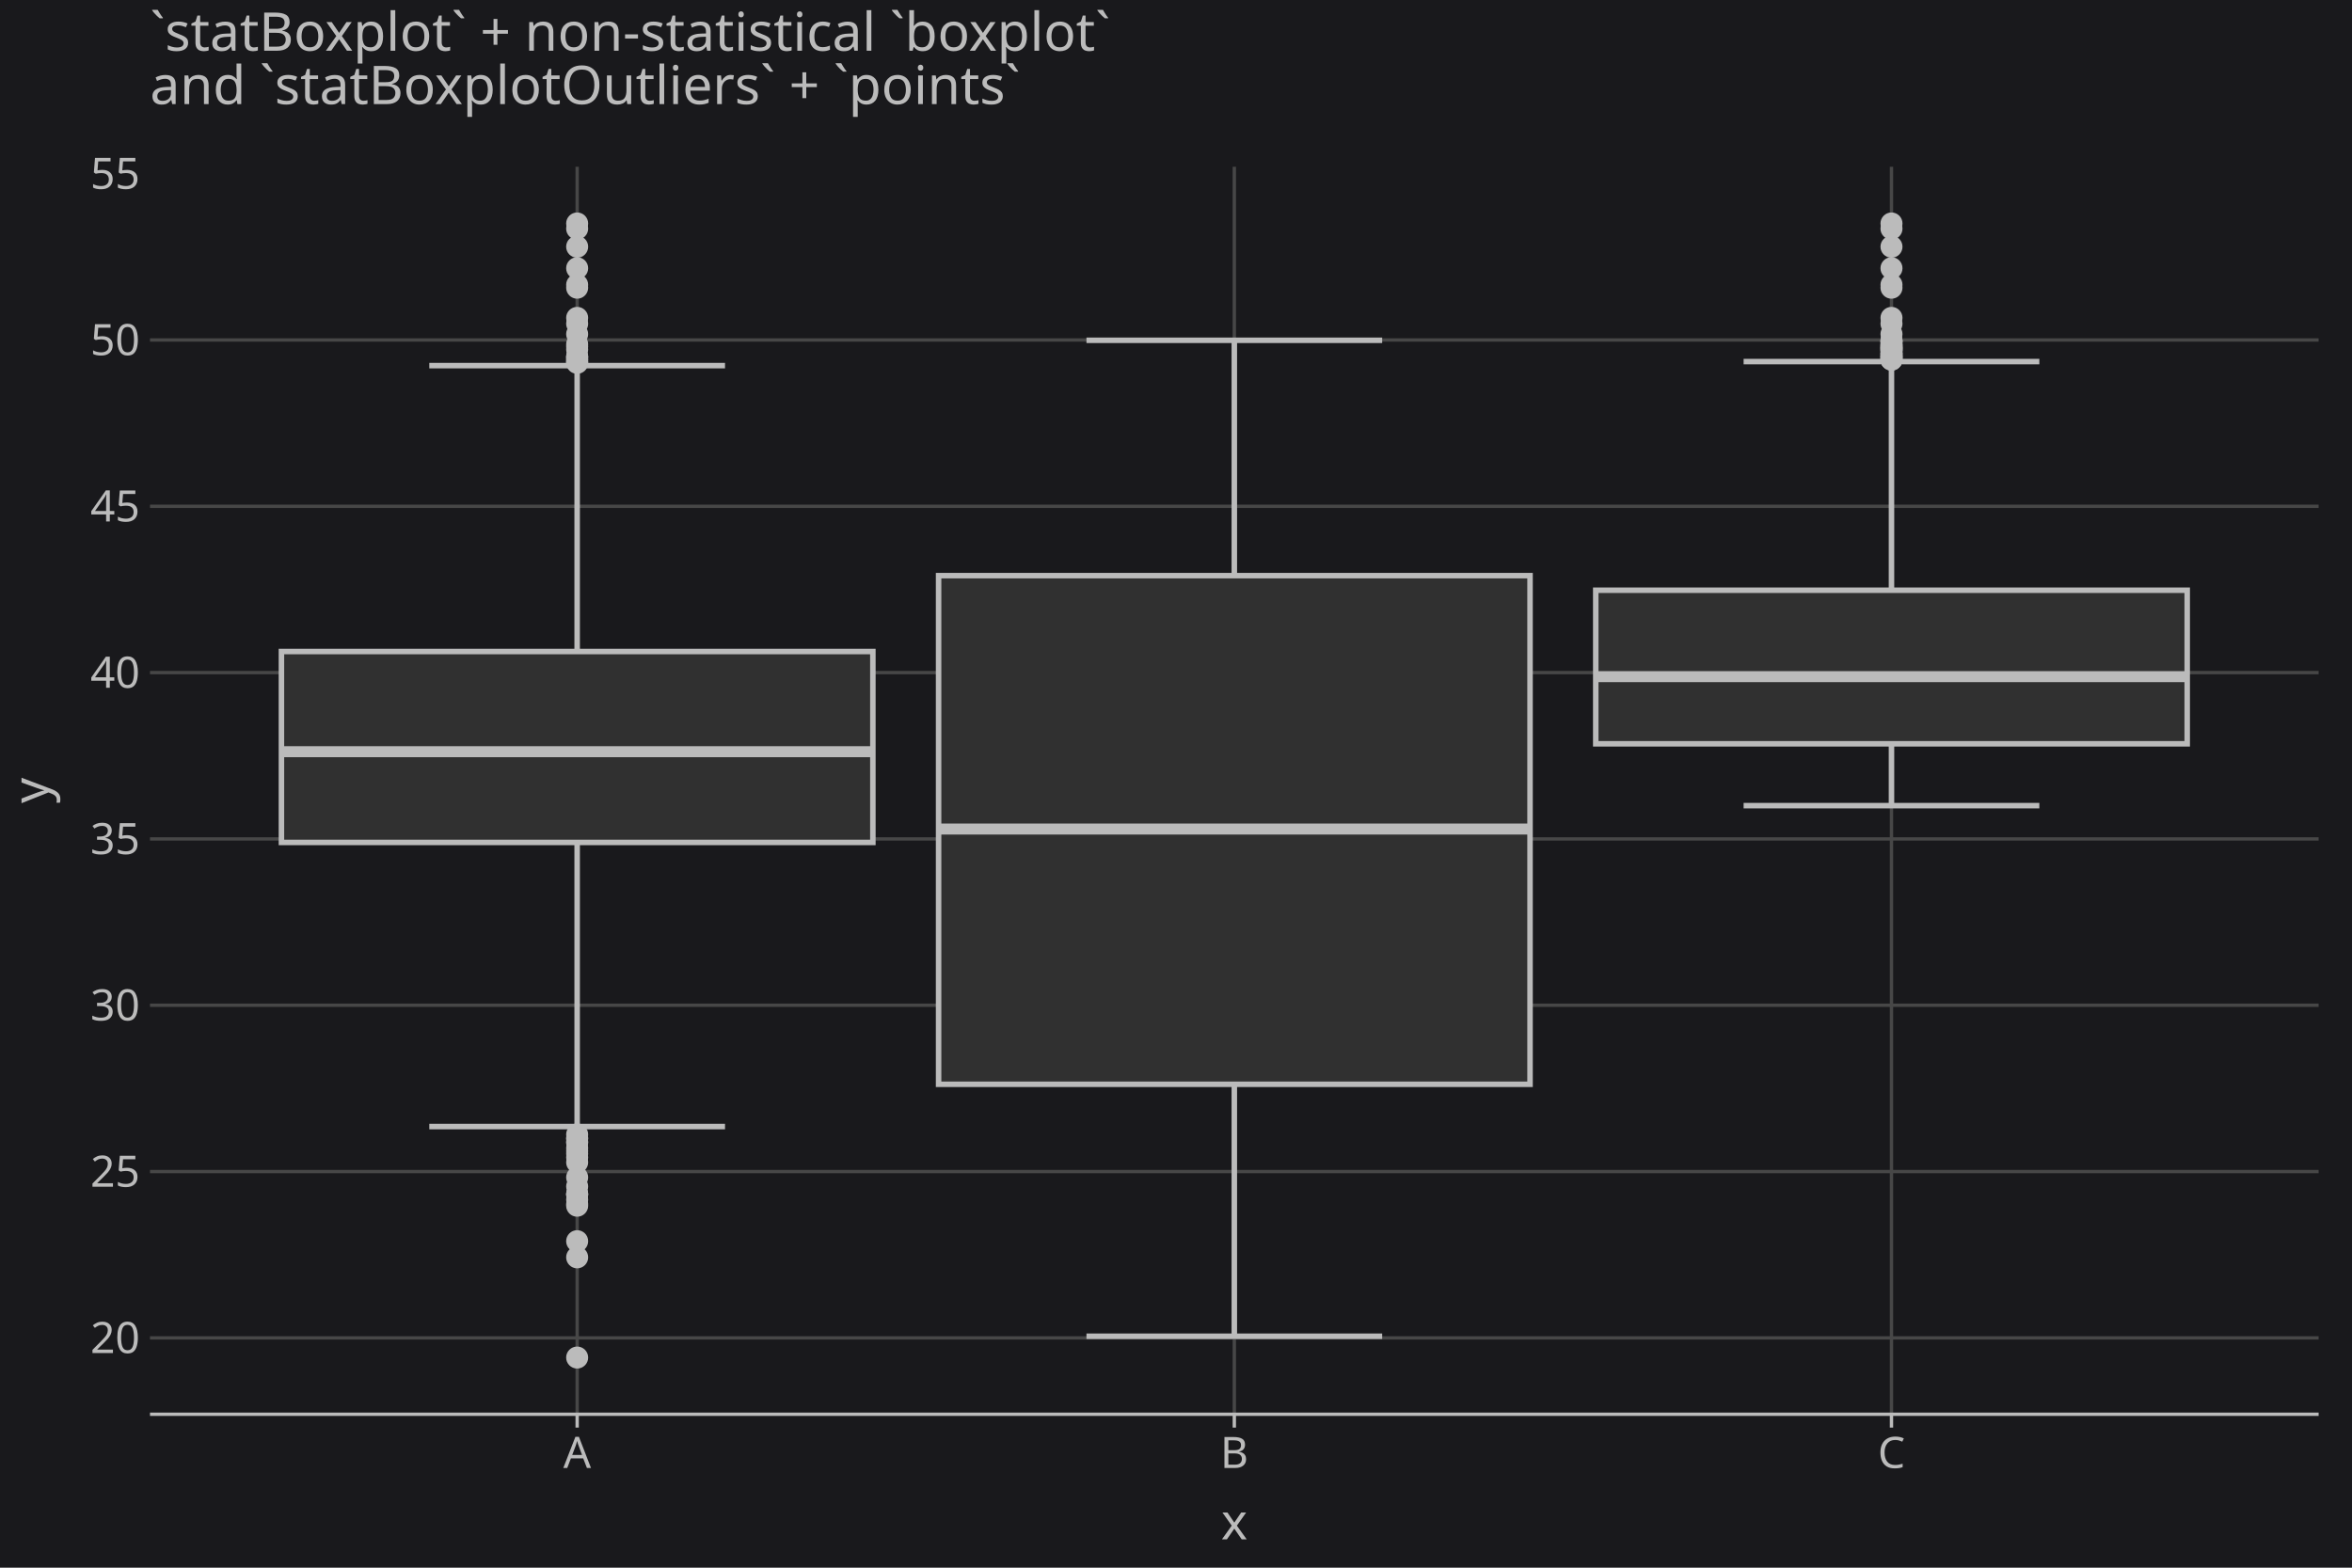
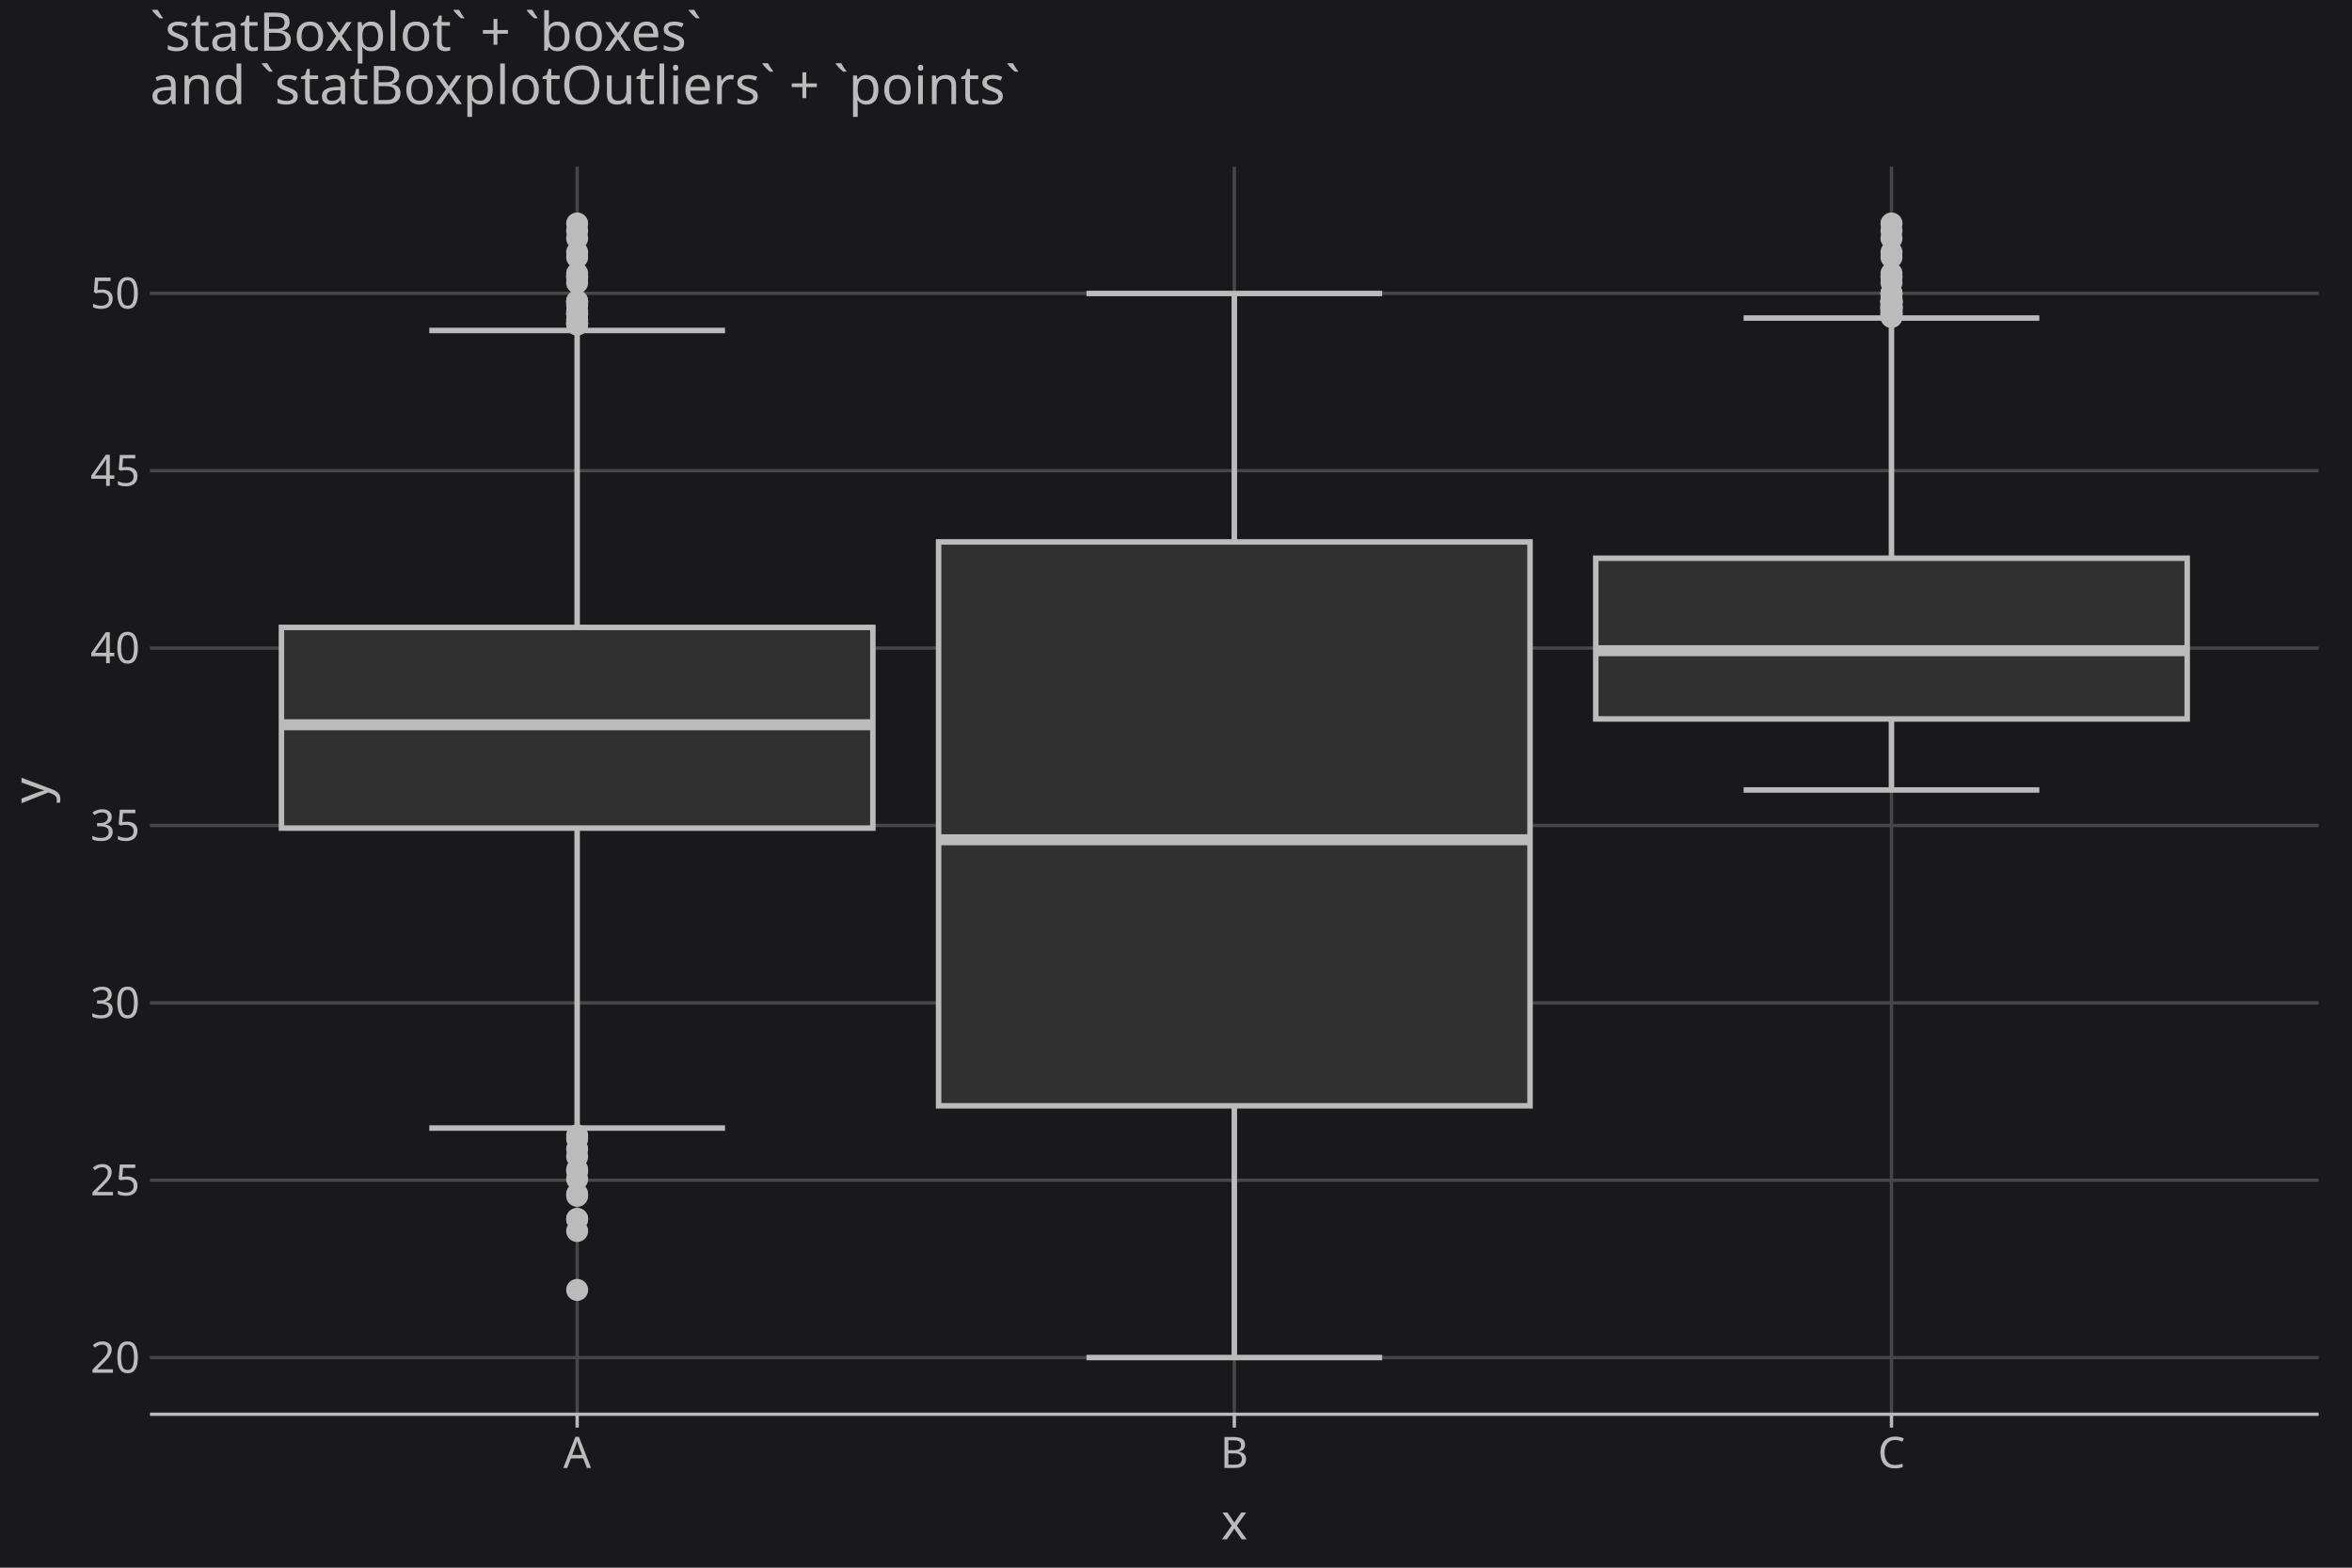
<svg xmlns="http://www.w3.org/2000/svg" class="plt-container" width="705.0" height="470.0">
  <style type="text/css">
  .plt-container {
   font-family: Lucida Grande, sans-serif;
   user-select: none;
   -webkit-user-select: none;
   -moz-user-select: none;
   -ms-user-select: none;
}
text {
   text-rendering: optimizeLegibility;
}
#xXxprefixXx0 .plot-title {
   fill: #bbbbbb;
   font-family: Lucida Grande, sans-serif;
   font-size: 16.0px;
   font-weight: normal;
   font-style: normal;   
}
#xXxprefixXx0 .plot-subtitle {
   fill: #bbbbbb;
   font-family: Lucida Grande, sans-serif;
   font-size: 15.0px;
   font-weight: normal;
   font-style: normal;   
}
#xXxprefixXx0 .plot-caption {
   fill: #bbbbbb;
   font-family: Lucida Grande, sans-serif;
   font-size: 13.0px;
   font-weight: normal;
   font-style: normal;   
}
#xXxprefixXx0 .legend-title {
   fill: #bbbbbb;
   font-family: Lucida Grande, sans-serif;
   font-size: 15.0px;
   font-weight: normal;
   font-style: normal;   
}
#xXxprefixXx0 .legend-item {
   fill: #bbbbbb;
   font-family: Lucida Grande, sans-serif;
   font-size: 13.0px;
   font-weight: normal;
   font-style: normal;   
}
#xXxprefixXx0 .axis-title-x {
   fill: #bbbbbb;
   font-family: Lucida Grande, sans-serif;
   font-size: 15.0px;
   font-weight: normal;
   font-style: normal;   
}
#xXxprefixXx0 .axis-text-x {
   fill: #bbbbbb;
   font-family: Lucida Grande, sans-serif;
   font-size: 13.0px;
   font-weight: normal;
   font-style: normal;   
}
#xXxprefixXx3 .axis-tooltip-text-x {
   fill: #303030;
   font-family: Lucida Grande, sans-serif;
   font-size: 13.0px;
   font-weight: normal;
   font-style: normal;   
}
#xXxprefixXx0 .axis-title-y {
   fill: #bbbbbb;
   font-family: Lucida Grande, sans-serif;
   font-size: 15.0px;
   font-weight: normal;
   font-style: normal;   
}
#xXxprefixXx0 .axis-text-y {
   fill: #bbbbbb;
   font-family: Lucida Grande, sans-serif;
   font-size: 13.0px;
   font-weight: normal;
   font-style: normal;   
}
#xXxprefixXx3 .axis-tooltip-text-y {
   fill: #303030;
   font-family: Lucida Grande, sans-serif;
   font-size: 13.0px;
   font-weight: normal;
   font-style: normal;   
}
#xXxprefixXx0 .facet-strip-text-x {
   fill: #bbbbbb;
   font-family: Lucida Grande, sans-serif;
   font-size: 13.0px;
   font-weight: normal;
   font-style: normal;   
}
#xXxprefixXx0 .facet-strip-text-y {
   fill: #bbbbbb;
   font-family: Lucida Grande, sans-serif;
   font-size: 13.0px;
   font-weight: normal;
   font-style: normal;   
}
#xXxprefixXx3 .tooltip-text {
   fill: #bbbbbb;
   font-family: Lucida Grande, sans-serif;
   font-size: 13.0px;
   font-weight: normal;
   font-style: normal;   
}
#xXxprefixXx3 .tooltip-title {
   fill: #bbbbbb;
   font-family: Lucida Grande, sans-serif;
   font-size: 13.0px;
   font-weight: bold;
   font-style: normal;   
}
#xXxprefixXx3 .tooltip-label {
   fill: #bbbbbb;
   font-family: Lucida Grande, sans-serif;
   font-size: 13.0px;
   font-weight: bold;
   font-style: normal;   
}

  </style>
  <g id="xXxprefixXx0">
    <path fill-rule="evenodd" fill="rgb(25,25,28)" fill-opacity="1.0" d="M0.0 0.0 L0.0 470.0 L705.0 470.0 L705.0 0.0 Z">
    </path>
    <g transform="translate(23.0 50.0 ) ">
      <g transform="translate(21.96121 374.0 ) ">
        <line x1="128.038" y1="-0.0" x2="128.038" y2="-374.0" stroke="rgb(71,71,71)" stroke-opacity="1.0" stroke-width="1.0">
        </line>
        <line x1="325.019" y1="-0.0" x2="325.019" y2="-374.0" stroke="rgb(71,71,71)" stroke-opacity="1.0" stroke-width="1.0">
        </line>
        <line x1="522.001" y1="-0.0" x2="522.001" y2="-374.0" stroke="rgb(71,71,71)" stroke-opacity="1.0" stroke-width="1.0">
        </line>
        <g transform="translate(128.0379 0.0 ) ">
          <line stroke-width="1.0" stroke="rgb(187,187,187)" stroke-opacity="1.0" x2="0.0" y2="4.0">
          </line>
          <g transform="translate(0.0 7.0 ) ">
            <text class="axis-text-x" text-anchor="middle" dy="0.7em">
            A
            </text>
          </g>
        </g>
        <g transform="translate(325.0194 0.0 ) ">
          <line stroke-width="1.0" stroke="rgb(187,187,187)" stroke-opacity="1.0" x2="0.0" y2="4.0">
          </line>
          <g transform="translate(0.0 7.0 ) ">
            <text class="axis-text-x" text-anchor="middle" dy="0.7em">
            B
            </text>
          </g>
        </g>
        <g transform="translate(522.0008 0.0 ) ">
          <line stroke-width="1.0" stroke="rgb(187,187,187)" stroke-opacity="1.0" x2="0.0" y2="4.0">
          </line>
          <g transform="translate(0.0 7.0 ) ">
            <text class="axis-text-x" text-anchor="middle" dy="0.7em">
            C
            </text>
          </g>
        </g>
        <line x1="0.0" y1="0.0" x2="650.039" y2="0.0" stroke-width="1.0" stroke="rgb(187,187,187)" stroke-opacity="1.0">
        </line>
      </g>
      <g transform="translate(21.96121 0.0 ) ">
-         <line x1="0.0" y1="351.103" x2="650.039" y2="351.103" stroke="rgb(71,71,71)" stroke-opacity="1.0" stroke-width="1.0">
-         </line>
-         <line x1="0.0" y1="301.241" x2="650.039" y2="301.241" stroke="rgb(71,71,71)" stroke-opacity="1.0" stroke-width="1.0">
-         </line>
-         <line x1="0.0" y1="251.378" x2="650.039" y2="251.378" stroke="rgb(71,71,71)" stroke-opacity="1.0" stroke-width="1.0">
-         </line>
-         <line x1="0.0" y1="201.516" x2="650.039" y2="201.516" stroke="rgb(71,71,71)" stroke-opacity="1.0" stroke-width="1.0">
-         </line>
-         <line x1="0.0" y1="151.654" x2="650.039" y2="151.654" stroke="rgb(71,71,71)" stroke-opacity="1.0" stroke-width="1.0">
-         </line>
-         <line x1="0.0" y1="101.791" x2="650.039" y2="101.791" stroke="rgb(71,71,71)" stroke-opacity="1.0" stroke-width="1.0">
-         </line>
-         <line x1="0.0" y1="51.929" x2="650.039" y2="51.929" stroke="rgb(71,71,71)" stroke-opacity="1.0" stroke-width="1.0">
-         </line>
-         <g transform="translate(0.0 351.1031 ) ">
+         <line x1="0.0" y1="357.019" x2="650.039" y2="357.019" stroke="rgb(71,71,71)" stroke-opacity="1.0" stroke-width="1.0">
+         </line>
+         <line x1="0.0" y1="303.838" x2="650.039" y2="303.838" stroke="rgb(71,71,71)" stroke-opacity="1.0" stroke-width="1.0">
+         </line>
+         <line x1="0.0" y1="250.658" x2="650.039" y2="250.658" stroke="rgb(71,71,71)" stroke-opacity="1.0" stroke-width="1.0">
+         </line>
+         <line x1="0.0" y1="197.478" x2="650.039" y2="197.478" stroke="rgb(71,71,71)" stroke-opacity="1.0" stroke-width="1.0">
+         </line>
+         <line x1="0.0" y1="144.298" x2="650.039" y2="144.298" stroke="rgb(71,71,71)" stroke-opacity="1.0" stroke-width="1.0">
+         </line>
+         <line x1="0.0" y1="91.117" x2="650.039" y2="91.117" stroke="rgb(71,71,71)" stroke-opacity="1.0" stroke-width="1.0">
+         </line>
+         <line x1="0.0" y1="37.937" x2="650.039" y2="37.937" stroke="rgb(71,71,71)" stroke-opacity="1.0" stroke-width="1.0">
+         </line>
+         <g transform="translate(0.0 357.0186 ) ">
          <g transform="translate(-3.0 0.0 ) ">
            <text class="axis-text-y" text-anchor="end" dy="0.35em">
            20
            </text>
          </g>
        </g>
-         <g transform="translate(0.0 301.2407 ) ">
+         <g transform="translate(0.0 303.8383 ) ">
          <g transform="translate(-3.0 0.0 ) ">
            <text class="axis-text-y" text-anchor="end" dy="0.35em">
            25
            </text>
          </g>
        </g>
-         <g transform="translate(0.0 251.3784 ) ">
+         <g transform="translate(0.0 250.6581 ) ">
          <g transform="translate(-3.0 0.0 ) ">
            <text class="axis-text-y" text-anchor="end" dy="0.35em">
            30
            </text>
          </g>
        </g>
-         <g transform="translate(0.0 201.5161 ) ">
+         <g transform="translate(0.0 197.4778 ) ">
          <g transform="translate(-3.0 0.0 ) ">
            <text class="axis-text-y" text-anchor="end" dy="0.35em">
            35
            </text>
          </g>
        </g>
-         <g transform="translate(0.0 151.6538 ) ">
+         <g transform="translate(0.0 144.2976 ) ">
          <g transform="translate(-3.0 0.0 ) ">
            <text class="axis-text-y" text-anchor="end" dy="0.35em">
            40
            </text>
          </g>
        </g>
-         <g transform="translate(0.0 101.7915 ) ">
+         <g transform="translate(0.0 91.11737 ) ">
          <g transform="translate(-3.0 0.0 ) ">
            <text class="axis-text-y" text-anchor="end" dy="0.35em">
            45
            </text>
          </g>
        </g>
-         <g transform="translate(0.0 51.92915 ) ">
+         <g transform="translate(0.0 37.93714 ) ">
          <g transform="translate(-3.0 0.0 ) ">
            <text class="axis-text-y" text-anchor="end" dy="0.35em">
            50
-             </text>
-           </g>
-         </g>
-         <g transform="translate(0.0 2.066834 ) ">
-           <g transform="translate(-3.0 0.0 ) ">
-             <text class="axis-text-y" text-anchor="end" dy="0.35em">
-             55
            </text>
          </g>
        </g>
      </g>
      <g transform="translate(21.96121 0.0 ) " clip-path="url(#xXxprefixXx1)" clip-bounds-jfx="[rect (0.0, 0.0), (650.039, 374.0)]">
        <defs>
          <clipPath id="xXxprefixXx1">
            <rect x="0.0" y="0.0" width="650.039" height="374.0">
            </rect>
          </clipPath>
        </defs>
-         <rect x="39.396" y="145.33" height="57.235" width="177.283" stroke="rgb(187,187,187)" stroke-opacity="1.0" fill="rgb(48,48,48)" fill-opacity="1.0" stroke-width="1.65">
+         <rect x="39.396" y="138.097" height="60.171" width="177.283" stroke="rgb(187,187,187)" stroke-opacity="1.0" fill="rgb(48,48,48)" fill-opacity="1.0" stroke-width="1.65">
        </rect>
-         <rect x="236.378" y="122.578" height="152.496" width="177.283" stroke="rgb(187,187,187)" stroke-opacity="1.0" fill="rgb(48,48,48)" fill-opacity="1.0" stroke-width="1.65">
+         <rect x="236.378" y="112.467" height="169.062" width="177.283" stroke="rgb(187,187,187)" stroke-opacity="1.0" fill="rgb(48,48,48)" fill-opacity="1.0" stroke-width="1.65">
        </rect>
-         <rect x="433.359" y="126.953" height="46.045" width="177.283" stroke="rgb(187,187,187)" stroke-opacity="1.0" fill="rgb(48,48,48)" fill-opacity="1.0" stroke-width="1.65">
+         <rect x="433.359" y="117.358" height="48.188" width="177.283" stroke="rgb(187,187,187)" stroke-opacity="1.0" fill="rgb(48,48,48)" fill-opacity="1.0" stroke-width="1.65">
        </rect>
-         <line x1="39.396" y1="175.361" x2="216.68" y2="175.361" stroke="rgb(187,187,187)" stroke-opacity="1.0" fill="rgb(48,48,48)" fill-opacity="1.0" stroke-width="3.3">
-         </line>
-         <line x1="236.378" y1="198.552" x2="413.661" y2="198.552" stroke="rgb(187,187,187)" stroke-opacity="1.0" fill="rgb(48,48,48)" fill-opacity="1.0" stroke-width="3.3">
-         </line>
-         <line x1="433.359" y1="152.862" x2="610.642" y2="152.862" stroke="rgb(187,187,187)" stroke-opacity="1.0" fill="rgb(48,48,48)" fill-opacity="1.0" stroke-width="3.3">
-         </line>
-         <line x1="128.038" y1="202.564" x2="128.038" y2="287.75" stroke="rgb(187,187,187)" stroke-opacity="1.0" fill="rgb(48,48,48)" fill-opacity="1.0" stroke-width="1.65">
-         </line>
-         <line x1="83.717" y1="287.75" x2="172.359" y2="287.75" stroke="rgb(187,187,187)" stroke-opacity="1.0" fill="rgb(48,48,48)" fill-opacity="1.0" stroke-width="1.65">
-         </line>
-         <line x1="128.038" y1="145.33" x2="128.038" y2="59.614" stroke="rgb(187,187,187)" stroke-opacity="1.0" fill="rgb(48,48,48)" fill-opacity="1.0" stroke-width="1.65">
-         </line>
-         <line x1="83.717" y1="59.614" x2="172.359" y2="59.614" stroke="rgb(187,187,187)" stroke-opacity="1.0" fill="rgb(48,48,48)" fill-opacity="1.0" stroke-width="1.65">
-         </line>
-         <line x1="325.019" y1="275.074" x2="325.019" y2="350.613" stroke="rgb(187,187,187)" stroke-opacity="1.0" fill="rgb(48,48,48)" fill-opacity="1.0" stroke-width="1.65">
-         </line>
-         <line x1="280.699" y1="350.613" x2="369.34" y2="350.613" stroke="rgb(187,187,187)" stroke-opacity="1.0" fill="rgb(48,48,48)" fill-opacity="1.0" stroke-width="1.65">
-         </line>
-         <line x1="325.019" y1="122.578" x2="325.019" y2="52.025" stroke="rgb(187,187,187)" stroke-opacity="1.0" fill="rgb(48,48,48)" fill-opacity="1.0" stroke-width="1.65">
-         </line>
-         <line x1="280.699" y1="52.025" x2="369.34" y2="52.025" stroke="rgb(187,187,187)" stroke-opacity="1.0" fill="rgb(48,48,48)" fill-opacity="1.0" stroke-width="1.65">
-         </line>
-         <line x1="522.001" y1="172.997" x2="522.001" y2="191.535" stroke="rgb(187,187,187)" stroke-opacity="1.0" fill="rgb(48,48,48)" fill-opacity="1.0" stroke-width="1.65">
-         </line>
-         <line x1="477.68" y1="191.535" x2="566.322" y2="191.535" stroke="rgb(187,187,187)" stroke-opacity="1.0" fill="rgb(48,48,48)" fill-opacity="1.0" stroke-width="1.65">
-         </line>
-         <line x1="522.001" y1="126.953" x2="522.001" y2="58.405" stroke="rgb(187,187,187)" stroke-opacity="1.0" fill="rgb(48,48,48)" fill-opacity="1.0" stroke-width="1.65">
-         </line>
-         <line x1="477.68" y1="58.405" x2="566.322" y2="58.405" stroke="rgb(187,187,187)" stroke-opacity="1.0" fill="rgb(48,48,48)" fill-opacity="1.0" stroke-width="1.65">
+         <line x1="39.396" y1="167.288" x2="216.68" y2="167.288" stroke="rgb(187,187,187)" stroke-opacity="1.0" fill="rgb(48,48,48)" fill-opacity="1.0" stroke-width="3.3">
+         </line>
+         <line x1="236.378" y1="201.768" x2="413.661" y2="201.768" stroke="rgb(187,187,187)" stroke-opacity="1.0" fill="rgb(48,48,48)" fill-opacity="1.0" stroke-width="3.3">
+         </line>
+         <line x1="433.359" y1="145.088" x2="610.642" y2="145.088" stroke="rgb(187,187,187)" stroke-opacity="1.0" fill="rgb(48,48,48)" fill-opacity="1.0" stroke-width="3.3">
+         </line>
+         <line x1="128.038" y1="198.268" x2="128.038" y2="288.193" stroke="rgb(187,187,187)" stroke-opacity="1.0" fill="rgb(48,48,48)" fill-opacity="1.0" stroke-width="1.65">
+         </line>
+         <line x1="83.717" y1="288.193" x2="172.359" y2="288.193" stroke="rgb(187,187,187)" stroke-opacity="1.0" fill="rgb(48,48,48)" fill-opacity="1.0" stroke-width="1.65">
+         </line>
+         <line x1="128.038" y1="138.097" x2="128.038" y2="49.078" stroke="rgb(187,187,187)" stroke-opacity="1.0" fill="rgb(48,48,48)" fill-opacity="1.0" stroke-width="1.65">
+         </line>
+         <line x1="83.717" y1="49.078" x2="172.359" y2="49.078" stroke="rgb(187,187,187)" stroke-opacity="1.0" fill="rgb(48,48,48)" fill-opacity="1.0" stroke-width="1.65">
+         </line>
+         <line x1="325.019" y1="281.529" x2="325.019" y2="357" stroke="rgb(187,187,187)" stroke-opacity="1.0" fill="rgb(48,48,48)" fill-opacity="1.0" stroke-width="1.65">
+         </line>
+         <line x1="280.699" y1="357" x2="369.34" y2="357" stroke="rgb(187,187,187)" stroke-opacity="1.0" fill="rgb(48,48,48)" fill-opacity="1.0" stroke-width="1.65">
+         </line>
+         <line x1="325.019" y1="112.467" x2="325.019" y2="37.989" stroke="rgb(187,187,187)" stroke-opacity="1.0" fill="rgb(48,48,48)" fill-opacity="1.0" stroke-width="1.65">
+         </line>
+         <line x1="280.699" y1="37.989" x2="369.34" y2="37.989" stroke="rgb(187,187,187)" stroke-opacity="1.0" fill="rgb(48,48,48)" fill-opacity="1.0" stroke-width="1.65">
+         </line>
+         <line x1="522.001" y1="165.545" x2="522.001" y2="186.838" stroke="rgb(187,187,187)" stroke-opacity="1.0" fill="rgb(48,48,48)" fill-opacity="1.0" stroke-width="1.65">
+         </line>
+         <line x1="477.68" y1="186.838" x2="566.322" y2="186.838" stroke="rgb(187,187,187)" stroke-opacity="1.0" fill="rgb(48,48,48)" fill-opacity="1.0" stroke-width="1.65">
+         </line>
+         <line x1="522.001" y1="117.358" x2="522.001" y2="45.352" stroke="rgb(187,187,187)" stroke-opacity="1.0" fill="rgb(48,48,48)" fill-opacity="1.0" stroke-width="1.65">
+         </line>
+         <line x1="477.68" y1="45.352" x2="566.322" y2="45.352" stroke="rgb(187,187,187)" stroke-opacity="1.0" fill="rgb(48,48,48)" fill-opacity="1.0" stroke-width="1.65">
        </line>
      </g>
      <g transform="translate(21.96121 0.0 ) " clip-path="url(#xXxprefixXx2)" clip-bounds-jfx="[rect (0.0, 0.0), (650.039, 374.0)]">
        <defs>
          <clipPath id="xXxprefixXx2">
            <rect x="0.0" y="0.0" width="650.039" height="374.0">
            </rect>
          </clipPath>
        </defs>
        <g>
          <g>
-             <circle fill="#bbbbbb" stroke="#bbbbbb" stroke-opacity="0.0" stroke-width="0.0" cx="128.038" cy="294.185" r="3.3" />
-             <circle fill="#bbbbbb" stroke="#bbbbbb" stroke-opacity="0.0" stroke-width="0.0" cx="128.038" cy="308.155" r="3.3" />
-             <circle fill="#bbbbbb" stroke="#bbbbbb" stroke-opacity="0.0" stroke-width="0.0" cx="128.038" cy="326.953" r="3.3" />
-             <circle fill="#bbbbbb" stroke="#bbbbbb" stroke-opacity="0.0" stroke-width="0.0" cx="128.038" cy="357.0" r="3.3" />
-             <circle fill="#bbbbbb" stroke="#bbbbbb" stroke-opacity="0.0" stroke-width="0.0" cx="128.038" cy="50.16" r="3.3" />
-             <circle fill="#bbbbbb" stroke="#bbbbbb" stroke-opacity="0.0" stroke-width="0.0" cx="128.038" cy="302.988" r="3.3" />
-             <circle fill="#bbbbbb" stroke="#bbbbbb" stroke-opacity="0.0" stroke-width="0.0" cx="128.038" cy="54.769" r="3.3" />
-             <circle fill="#bbbbbb" stroke="#bbbbbb" stroke-opacity="0.0" stroke-width="0.0" cx="128.038" cy="45.302" r="3.3" />
-             <circle fill="#bbbbbb" stroke="#bbbbbb" stroke-opacity="0.0" stroke-width="0.0" cx="128.038" cy="308.047" r="3.3" />
-             <circle fill="#bbbbbb" stroke="#bbbbbb" stroke-opacity="0.0" stroke-width="0.0" cx="128.038" cy="57.772" r="3.3" />
-             <circle fill="#bbbbbb" stroke="#bbbbbb" stroke-opacity="0.0" stroke-width="0.0" cx="128.038" cy="305.709" r="3.3" />
-             <circle fill="#bbbbbb" stroke="#bbbbbb" stroke-opacity="0.0" stroke-width="0.0" cx="128.038" cy="311.48" r="3.3" />
-             <circle fill="#bbbbbb" stroke="#bbbbbb" stroke-opacity="0.0" stroke-width="0.0" cx="128.038" cy="35.387" r="3.3" />
-             <circle fill="#bbbbbb" stroke="#bbbbbb" stroke-opacity="0.0" stroke-width="0.0" cx="128.038" cy="57.188" r="3.3" />
-             <circle fill="#bbbbbb" stroke="#bbbbbb" stroke-opacity="0.0" stroke-width="0.0" cx="128.038" cy="36.254" r="3.3" />
+             <circle fill="#bbbbbb" stroke="#bbbbbb" stroke-opacity="0.0" stroke-width="0.0" cx="128.038" cy="308.516" r="3.3" />
+             <circle fill="#bbbbbb" stroke="#bbbbbb" stroke-opacity="0.0" stroke-width="0.0" cx="128.038" cy="46.929" r="3.3" />
+             <circle fill="#bbbbbb" stroke="#bbbbbb" stroke-opacity="0.0" stroke-width="0.0" cx="128.038" cy="40.246" r="3.3" />
+             <circle fill="#bbbbbb" stroke="#bbbbbb" stroke-opacity="0.0" stroke-width="0.0" cx="128.038" cy="43.364" r="3.3" />
+             <circle fill="#bbbbbb" stroke="#bbbbbb" stroke-opacity="0.0" stroke-width="0.0" cx="128.038" cy="45.916" r="3.3" />
            <circle fill="#bbbbbb" stroke="#bbbbbb" stroke-opacity="0.0" stroke-width="0.0" cx="128.038" cy="17.0" r="3.3" />
-             <circle fill="#bbbbbb" stroke="#bbbbbb" stroke-opacity="0.0" stroke-width="0.0" cx="128.038" cy="57.012" r="3.3" />
-             <circle fill="#bbbbbb" stroke="#bbbbbb" stroke-opacity="0.0" stroke-width="0.0" cx="128.038" cy="292.613" r="3.3" />
-             <circle fill="#bbbbbb" stroke="#bbbbbb" stroke-opacity="0.0" stroke-width="0.0" cx="128.038" cy="30.411" r="3.3" />
-             <circle fill="#bbbbbb" stroke="#bbbbbb" stroke-opacity="0.0" stroke-width="0.0" cx="128.038" cy="309.672" r="3.3" />
-             <circle fill="#bbbbbb" stroke="#bbbbbb" stroke-opacity="0.0" stroke-width="0.0" cx="128.038" cy="292.315" r="3.3" />
-             <circle fill="#bbbbbb" stroke="#bbbbbb" stroke-opacity="0.0" stroke-width="0.0" cx="128.038" cy="295.909" r="3.3" />
-             <circle fill="#bbbbbb" stroke="#bbbbbb" stroke-opacity="0.0" stroke-width="0.0" cx="128.038" cy="23.97" r="3.3" />
-             <circle fill="#bbbbbb" stroke="#bbbbbb" stroke-opacity="0.0" stroke-width="0.0" cx="128.038" cy="47.051" r="3.3" />
-             <circle fill="#bbbbbb" stroke="#bbbbbb" stroke-opacity="0.0" stroke-width="0.0" cx="128.038" cy="322.115" r="3.3" />
-             <circle fill="#bbbbbb" stroke="#bbbbbb" stroke-opacity="0.0" stroke-width="0.0" cx="128.038" cy="58.405" r="3.3" />
-             <circle fill="#bbbbbb" stroke="#bbbbbb" stroke-opacity="0.0" stroke-width="0.0" cx="128.038" cy="58.78" r="3.3" />
-             <circle fill="#bbbbbb" stroke="#bbbbbb" stroke-opacity="0.0" stroke-width="0.0" cx="128.038" cy="290.12" r="3.3" />
-             <circle fill="#bbbbbb" stroke="#bbbbbb" stroke-opacity="0.0" stroke-width="0.0" cx="128.038" cy="295.076" r="3.3" />
-             <circle fill="#bbbbbb" stroke="#bbbbbb" stroke-opacity="0.0" stroke-width="0.0" cx="128.038" cy="310.952" r="3.3" />
-             <circle fill="#bbbbbb" stroke="#bbbbbb" stroke-opacity="0.0" stroke-width="0.0" cx="128.038" cy="53.201" r="3.3" />
-             <circle fill="#bbbbbb" stroke="#bbbbbb" stroke-opacity="0.0" stroke-width="0.0" cx="128.038" cy="56.847" r="3.3" />
-             <circle fill="#bbbbbb" stroke="#bbbbbb" stroke-opacity="0.0" stroke-width="0.0" cx="128.038" cy="58.57" r="3.3" />
-             <circle fill="#bbbbbb" stroke="#bbbbbb" stroke-opacity="0.0" stroke-width="0.0" cx="128.038" cy="53.902" r="3.3" />
-             <circle fill="#bbbbbb" stroke="#bbbbbb" stroke-opacity="0.0" stroke-width="0.0" cx="128.038" cy="57.814" r="3.3" />
-             <circle fill="#bbbbbb" stroke="#bbbbbb" stroke-opacity="0.0" stroke-width="0.0" cx="128.038" cy="296.987" r="3.3" />
-             <circle fill="#bbbbbb" stroke="#bbbbbb" stroke-opacity="0.0" stroke-width="0.0" cx="128.038" cy="18.541" r="3.3" />
-             <circle fill="#bbbbbb" stroke="#bbbbbb" stroke-opacity="0.0" stroke-width="0.0" cx="128.038" cy="298.474" r="3.3" />
-             <circle fill="#bbbbbb" stroke="#bbbbbb" stroke-opacity="0.0" stroke-width="0.0" cx="128.038" cy="307.958" r="3.3" />
-             <circle fill="#bbbbbb" stroke="#bbbbbb" stroke-opacity="0.0" stroke-width="0.0" cx="128.038" cy="291.419" r="3.3" />
-             <circle fill="#bbbbbb" stroke="#bbbbbb" stroke-opacity="0.0" stroke-width="0.0" cx="128.038" cy="291.184" r="3.3" />
-             <circle fill="#bbbbbb" stroke="#bbbbbb" stroke-opacity="0.0" stroke-width="0.0" cx="522.001" cy="50.16" r="3.3" />
-             <circle fill="#bbbbbb" stroke="#bbbbbb" stroke-opacity="0.0" stroke-width="0.0" cx="522.001" cy="54.769" r="3.3" />
-             <circle fill="#bbbbbb" stroke="#bbbbbb" stroke-opacity="0.0" stroke-width="0.0" cx="522.001" cy="45.302" r="3.3" />
-             <circle fill="#bbbbbb" stroke="#bbbbbb" stroke-opacity="0.0" stroke-width="0.0" cx="522.001" cy="57.772" r="3.3" />
-             <circle fill="#bbbbbb" stroke="#bbbbbb" stroke-opacity="0.0" stroke-width="0.0" cx="522.001" cy="35.387" r="3.3" />
-             <circle fill="#bbbbbb" stroke="#bbbbbb" stroke-opacity="0.0" stroke-width="0.0" cx="522.001" cy="57.188" r="3.3" />
-             <circle fill="#bbbbbb" stroke="#bbbbbb" stroke-opacity="0.0" stroke-width="0.0" cx="522.001" cy="36.254" r="3.3" />
+             <circle fill="#bbbbbb" stroke="#bbbbbb" stroke-opacity="0.0" stroke-width="0.0" cx="128.038" cy="315.427" r="3.3" />
+             <circle fill="#bbbbbb" stroke="#bbbbbb" stroke-opacity="0.0" stroke-width="0.0" cx="128.038" cy="46.776" r="3.3" />
+             <circle fill="#bbbbbb" stroke="#bbbbbb" stroke-opacity="0.0" stroke-width="0.0" cx="128.038" cy="290.359" r="3.3" />
+             <circle fill="#bbbbbb" stroke="#bbbbbb" stroke-opacity="0.0" stroke-width="0.0" cx="128.038" cy="303.492" r="3.3" />
+             <circle fill="#bbbbbb" stroke="#bbbbbb" stroke-opacity="0.0" stroke-width="0.0" cx="128.038" cy="294.45" r="3.3" />
+             <circle fill="#bbbbbb" stroke="#bbbbbb" stroke-opacity="0.0" stroke-width="0.0" cx="128.038" cy="296.762" r="3.3" />
+             <circle fill="#bbbbbb" stroke="#bbbbbb" stroke-opacity="0.0" stroke-width="0.0" cx="128.038" cy="44.149" r="3.3" />
+             <circle fill="#bbbbbb" stroke="#bbbbbb" stroke-opacity="0.0" stroke-width="0.0" cx="128.038" cy="27.118" r="3.3" />
+             <circle fill="#bbbbbb" stroke="#bbbbbb" stroke-opacity="0.0" stroke-width="0.0" cx="128.038" cy="319.059" r="3.3" />
+             <circle fill="#bbbbbb" stroke="#bbbbbb" stroke-opacity="0.0" stroke-width="0.0" cx="128.038" cy="21.457" r="3.3" />
+             <circle fill="#bbbbbb" stroke="#bbbbbb" stroke-opacity="0.0" stroke-width="0.0" cx="128.038" cy="336.727" r="3.3" />
+             <circle fill="#bbbbbb" stroke="#bbbbbb" stroke-opacity="0.0" stroke-width="0.0" cx="128.038" cy="40.454" r="3.3" />
+             <circle fill="#bbbbbb" stroke="#bbbbbb" stroke-opacity="0.0" stroke-width="0.0" cx="128.038" cy="32.936" r="3.3" />
+             <circle fill="#bbbbbb" stroke="#bbbbbb" stroke-opacity="0.0" stroke-width="0.0" cx="128.038" cy="19.144" r="3.3" />
+             <circle fill="#bbbbbb" stroke="#bbbbbb" stroke-opacity="0.0" stroke-width="0.0" cx="128.038" cy="291.479" r="3.3" />
+             <circle fill="#bbbbbb" stroke="#bbbbbb" stroke-opacity="0.0" stroke-width="0.0" cx="128.038" cy="44.044" r="3.3" />
+             <circle fill="#bbbbbb" stroke="#bbbbbb" stroke-opacity="0.0" stroke-width="0.0" cx="128.038" cy="33.005" r="3.3" />
+             <circle fill="#bbbbbb" stroke="#bbbbbb" stroke-opacity="0.0" stroke-width="0.0" cx="128.038" cy="34.764" r="3.3" />
+             <circle fill="#bbbbbb" stroke="#bbbbbb" stroke-opacity="0.0" stroke-width="0.0" cx="128.038" cy="40.507" r="3.3" />
+             <circle fill="#bbbbbb" stroke="#bbbbbb" stroke-opacity="0.0" stroke-width="0.0" cx="128.038" cy="41.412" r="3.3" />
+             <circle fill="#bbbbbb" stroke="#bbbbbb" stroke-opacity="0.0" stroke-width="0.0" cx="128.038" cy="307.957" r="3.3" />
+             <circle fill="#bbbbbb" stroke="#bbbbbb" stroke-opacity="0.0" stroke-width="0.0" cx="128.038" cy="47.332" r="3.3" />
+             <circle fill="#bbbbbb" stroke="#bbbbbb" stroke-opacity="0.0" stroke-width="0.0" cx="128.038" cy="31.973" r="3.3" />
+             <circle fill="#bbbbbb" stroke="#bbbbbb" stroke-opacity="0.0" stroke-width="0.0" cx="128.038" cy="315.496" r="3.3" />
+             <circle fill="#bbbbbb" stroke="#bbbbbb" stroke-opacity="0.0" stroke-width="0.0" cx="128.038" cy="301.139" r="3.3" />
+             <circle fill="#bbbbbb" stroke="#bbbbbb" stroke-opacity="0.0" stroke-width="0.0" cx="128.038" cy="300.595" r="3.3" />
+             <circle fill="#bbbbbb" stroke="#bbbbbb" stroke-opacity="0.0" stroke-width="0.0" cx="128.038" cy="25.625" r="3.3" />
+             <circle fill="#bbbbbb" stroke="#bbbbbb" stroke-opacity="0.0" stroke-width="0.0" cx="522.001" cy="40.246" r="3.3" />
+             <circle fill="#bbbbbb" stroke="#bbbbbb" stroke-opacity="0.0" stroke-width="0.0" cx="522.001" cy="43.364" r="3.3" />
            <circle fill="#bbbbbb" stroke="#bbbbbb" stroke-opacity="0.0" stroke-width="0.0" cx="522.001" cy="17.0" r="3.3" />
-             <circle fill="#bbbbbb" stroke="#bbbbbb" stroke-opacity="0.0" stroke-width="0.0" cx="522.001" cy="57.012" r="3.3" />
-             <circle fill="#bbbbbb" stroke="#bbbbbb" stroke-opacity="0.0" stroke-width="0.0" cx="522.001" cy="30.411" r="3.3" />
-             <circle fill="#bbbbbb" stroke="#bbbbbb" stroke-opacity="0.0" stroke-width="0.0" cx="522.001" cy="23.97" r="3.3" />
-             <circle fill="#bbbbbb" stroke="#bbbbbb" stroke-opacity="0.0" stroke-width="0.0" cx="522.001" cy="47.051" r="3.3" />
-             <circle fill="#bbbbbb" stroke="#bbbbbb" stroke-opacity="0.0" stroke-width="0.0" cx="522.001" cy="53.201" r="3.3" />
-             <circle fill="#bbbbbb" stroke="#bbbbbb" stroke-opacity="0.0" stroke-width="0.0" cx="522.001" cy="56.847" r="3.3" />
-             <circle fill="#bbbbbb" stroke="#bbbbbb" stroke-opacity="0.0" stroke-width="0.0" cx="522.001" cy="53.902" r="3.3" />
-             <circle fill="#bbbbbb" stroke="#bbbbbb" stroke-opacity="0.0" stroke-width="0.0" cx="522.001" cy="57.814" r="3.3" />
-             <circle fill="#bbbbbb" stroke="#bbbbbb" stroke-opacity="0.0" stroke-width="0.0" cx="522.001" cy="18.541" r="3.3" />
-             <circle fill="#bbbbbb" stroke="#bbbbbb" stroke-opacity="0.0" stroke-width="0.0" cx="522.001" cy="54.492" r="3.3" />
-             <circle fill="#bbbbbb" stroke="#bbbbbb" stroke-opacity="0.0" stroke-width="0.0" cx="522.001" cy="55.015" r="3.3" />
-             <circle fill="#bbbbbb" stroke="#bbbbbb" stroke-opacity="0.0" stroke-width="0.0" cx="522.001" cy="53.48" r="3.3" />
-             <circle fill="#bbbbbb" stroke="#bbbbbb" stroke-opacity="0.0" stroke-width="0.0" cx="522.001" cy="52.875" r="3.3" />
-             <circle fill="#bbbbbb" stroke="#bbbbbb" stroke-opacity="0.0" stroke-width="0.0" cx="522.001" cy="55.235" r="3.3" />
-             <circle fill="#bbbbbb" stroke="#bbbbbb" stroke-opacity="0.0" stroke-width="0.0" cx="522.001" cy="55.078" r="3.3" />
-             <circle fill="#bbbbbb" stroke="#bbbbbb" stroke-opacity="0.0" stroke-width="0.0" cx="522.001" cy="52.242" r="3.3" />
-             <circle fill="#bbbbbb" stroke="#bbbbbb" stroke-opacity="0.0" stroke-width="0.0" cx="522.001" cy="57.631" r="3.3" />
-             <circle fill="#bbbbbb" stroke="#bbbbbb" stroke-opacity="0.0" stroke-width="0.0" cx="522.001" cy="54.118" r="3.3" />
-             <circle fill="#bbbbbb" stroke="#bbbbbb" stroke-opacity="0.0" stroke-width="0.0" cx="522.001" cy="56.36" r="3.3" />
-             <circle fill="#bbbbbb" stroke="#bbbbbb" stroke-opacity="0.0" stroke-width="0.0" cx="522.001" cy="56.898" r="3.3" />
-             <circle fill="#bbbbbb" stroke="#bbbbbb" stroke-opacity="0.0" stroke-width="0.0" cx="522.001" cy="54.567" r="3.3" />
-             <circle fill="#bbbbbb" stroke="#bbbbbb" stroke-opacity="0.0" stroke-width="0.0" cx="522.001" cy="52.405" r="3.3" />
-             <circle fill="#bbbbbb" stroke="#bbbbbb" stroke-opacity="0.0" stroke-width="0.0" cx="522.001" cy="53.806" r="3.3" />
-             <circle fill="#bbbbbb" stroke="#bbbbbb" stroke-opacity="0.0" stroke-width="0.0" cx="522.001" cy="56.708" r="3.3" />
-             <circle fill="#bbbbbb" stroke="#bbbbbb" stroke-opacity="0.0" stroke-width="0.0" cx="522.001" cy="52.025" r="3.3" />
-             <circle fill="#bbbbbb" stroke="#bbbbbb" stroke-opacity="0.0" stroke-width="0.0" cx="522.001" cy="55.885" r="3.3" />
-             <circle fill="#bbbbbb" stroke="#bbbbbb" stroke-opacity="0.0" stroke-width="0.0" cx="522.001" cy="54.312" r="3.3" />
-             <circle fill="#bbbbbb" stroke="#bbbbbb" stroke-opacity="0.0" stroke-width="0.0" cx="522.001" cy="54.328" r="3.3" />
-             <circle fill="#bbbbbb" stroke="#bbbbbb" stroke-opacity="0.0" stroke-width="0.0" cx="522.001" cy="56.254" r="3.3" />
-             <circle fill="#bbbbbb" stroke="#bbbbbb" stroke-opacity="0.0" stroke-width="0.0" cx="522.001" cy="57.36" r="3.3" />
-             <circle fill="#bbbbbb" stroke="#bbbbbb" stroke-opacity="0.0" stroke-width="0.0" cx="522.001" cy="53.465" r="3.3" />
-             <circle fill="#bbbbbb" stroke="#bbbbbb" stroke-opacity="0.0" stroke-width="0.0" cx="522.001" cy="52.33" r="3.3" />
-             <circle fill="#bbbbbb" stroke="#bbbbbb" stroke-opacity="0.0" stroke-width="0.0" cx="522.001" cy="57.786" r="3.3" />
-             <circle fill="#bbbbbb" stroke="#bbbbbb" stroke-opacity="0.0" stroke-width="0.0" cx="522.001" cy="55.834" r="3.3" />
-             <circle fill="#bbbbbb" stroke="#bbbbbb" stroke-opacity="0.0" stroke-width="0.0" cx="522.001" cy="56.022" r="3.3" />
+             <circle fill="#bbbbbb" stroke="#bbbbbb" stroke-opacity="0.0" stroke-width="0.0" cx="522.001" cy="44.149" r="3.3" />
+             <circle fill="#bbbbbb" stroke="#bbbbbb" stroke-opacity="0.0" stroke-width="0.0" cx="522.001" cy="27.118" r="3.3" />
+             <circle fill="#bbbbbb" stroke="#bbbbbb" stroke-opacity="0.0" stroke-width="0.0" cx="522.001" cy="21.457" r="3.3" />
+             <circle fill="#bbbbbb" stroke="#bbbbbb" stroke-opacity="0.0" stroke-width="0.0" cx="522.001" cy="40.454" r="3.3" />
+             <circle fill="#bbbbbb" stroke="#bbbbbb" stroke-opacity="0.0" stroke-width="0.0" cx="522.001" cy="32.936" r="3.3" />
+             <circle fill="#bbbbbb" stroke="#bbbbbb" stroke-opacity="0.0" stroke-width="0.0" cx="522.001" cy="19.144" r="3.3" />
+             <circle fill="#bbbbbb" stroke="#bbbbbb" stroke-opacity="0.0" stroke-width="0.0" cx="522.001" cy="44.044" r="3.3" />
+             <circle fill="#bbbbbb" stroke="#bbbbbb" stroke-opacity="0.0" stroke-width="0.0" cx="522.001" cy="33.005" r="3.3" />
+             <circle fill="#bbbbbb" stroke="#bbbbbb" stroke-opacity="0.0" stroke-width="0.0" cx="522.001" cy="34.764" r="3.3" />
+             <circle fill="#bbbbbb" stroke="#bbbbbb" stroke-opacity="0.0" stroke-width="0.0" cx="522.001" cy="40.507" r="3.3" />
+             <circle fill="#bbbbbb" stroke="#bbbbbb" stroke-opacity="0.0" stroke-width="0.0" cx="522.001" cy="41.412" r="3.3" />
+             <circle fill="#bbbbbb" stroke="#bbbbbb" stroke-opacity="0.0" stroke-width="0.0" cx="522.001" cy="31.973" r="3.3" />
+             <circle fill="#bbbbbb" stroke="#bbbbbb" stroke-opacity="0.0" stroke-width="0.0" cx="522.001" cy="25.625" r="3.3" />
+             <circle fill="#bbbbbb" stroke="#bbbbbb" stroke-opacity="0.0" stroke-width="0.0" cx="522.001" cy="41.806" r="3.3" />
+             <circle fill="#bbbbbb" stroke="#bbbbbb" stroke-opacity="0.0" stroke-width="0.0" cx="522.001" cy="39.96" r="3.3" />
+             <circle fill="#bbbbbb" stroke="#bbbbbb" stroke-opacity="0.0" stroke-width="0.0" cx="522.001" cy="42.729" r="3.3" />
+             <circle fill="#bbbbbb" stroke="#bbbbbb" stroke-opacity="0.0" stroke-width="0.0" cx="522.001" cy="40.508" r="3.3" />
+             <circle fill="#bbbbbb" stroke="#bbbbbb" stroke-opacity="0.0" stroke-width="0.0" cx="522.001" cy="39.109" r="3.3" />
+             <circle fill="#bbbbbb" stroke="#bbbbbb" stroke-opacity="0.0" stroke-width="0.0" cx="522.001" cy="42.026" r="3.3" />
+             <circle fill="#bbbbbb" stroke="#bbbbbb" stroke-opacity="0.0" stroke-width="0.0" cx="522.001" cy="38.023" r="3.3" />
+             <circle fill="#bbbbbb" stroke="#bbbbbb" stroke-opacity="0.0" stroke-width="0.0" cx="522.001" cy="44.085" r="3.3" />
+             <circle fill="#bbbbbb" stroke="#bbbbbb" stroke-opacity="0.0" stroke-width="0.0" cx="522.001" cy="40.826" r="3.3" />
+             <circle fill="#bbbbbb" stroke="#bbbbbb" stroke-opacity="0.0" stroke-width="0.0" cx="522.001" cy="42.792" r="3.3" />
+             <circle fill="#bbbbbb" stroke="#bbbbbb" stroke-opacity="0.0" stroke-width="0.0" cx="522.001" cy="41.993" r="3.3" />
+             <circle fill="#bbbbbb" stroke="#bbbbbb" stroke-opacity="0.0" stroke-width="0.0" cx="522.001" cy="45.05" r="3.3" />
+             <circle fill="#bbbbbb" stroke="#bbbbbb" stroke-opacity="0.0" stroke-width="0.0" cx="522.001" cy="44.18" r="3.3" />
+             <circle fill="#bbbbbb" stroke="#bbbbbb" stroke-opacity="0.0" stroke-width="0.0" cx="522.001" cy="41.99" r="3.3" />
+             <circle fill="#bbbbbb" stroke="#bbbbbb" stroke-opacity="0.0" stroke-width="0.0" cx="522.001" cy="43.412" r="3.3" />
+             <circle fill="#bbbbbb" stroke="#bbbbbb" stroke-opacity="0.0" stroke-width="0.0" cx="522.001" cy="40.709" r="3.3" />
+             <circle fill="#bbbbbb" stroke="#bbbbbb" stroke-opacity="0.0" stroke-width="0.0" cx="522.001" cy="42.829" r="3.3" />
+             <circle fill="#bbbbbb" stroke="#bbbbbb" stroke-opacity="0.0" stroke-width="0.0" cx="522.001" cy="40.442" r="3.3" />
+             <circle fill="#bbbbbb" stroke="#bbbbbb" stroke-opacity="0.0" stroke-width="0.0" cx="522.001" cy="40.595" r="3.3" />
+             <circle fill="#bbbbbb" stroke="#bbbbbb" stroke-opacity="0.0" stroke-width="0.0" cx="522.001" cy="41.46" r="3.3" />
+             <circle fill="#bbbbbb" stroke="#bbbbbb" stroke-opacity="0.0" stroke-width="0.0" cx="522.001" cy="37.989" r="3.3" />
+             <circle fill="#bbbbbb" stroke="#bbbbbb" stroke-opacity="0.0" stroke-width="0.0" cx="522.001" cy="38.021" r="3.3" />
+             <circle fill="#bbbbbb" stroke="#bbbbbb" stroke-opacity="0.0" stroke-width="0.0" cx="522.001" cy="42.469" r="3.3" />
+             <circle fill="#bbbbbb" stroke="#bbbbbb" stroke-opacity="0.0" stroke-width="0.0" cx="522.001" cy="42.402" r="3.3" />
+             <circle fill="#bbbbbb" stroke="#bbbbbb" stroke-opacity="0.0" stroke-width="0.0" cx="522.001" cy="39.824" r="3.3" />
+             <circle fill="#bbbbbb" stroke="#bbbbbb" stroke-opacity="0.0" stroke-width="0.0" cx="522.001" cy="42.291" r="3.3" />
          </g>
        </g>
      </g>
    </g>
    <g transform="translate(44.96121 15.2 ) ">
      <text class="plot-title" y="0.0">
-       `statBoxplot` + non-statistical `boxplot`
+       `statBoxplot` + `boxes`
      </text>
      <text class="plot-title" y="16.0">
      and `statBoxplotOutliers` + `points`
      </text>
    </g>
    <g transform="translate(14.5 237.0 ) rotate(-90.0 ) ">
      <text class="axis-title-y" y="0.0" text-anchor="middle">
      y
      </text>
    </g>
    <g transform="translate(369.9806 461.5 ) ">
      <text class="axis-title-x" y="0.0" text-anchor="middle">
      x
      </text>
    </g>
    <path fill="rgb(0,0,0)" fill-opacity="0.0" stroke="rgb(187,187,187)" stroke-opacity="1.0" stroke-width="0.0" d="M0.0 0.0 L0.0 470.0 L705.0 470.0 L705.0 0.0 Z">
    </path>
  </g>
  <g id="xXxprefixXx3">
  </g>
</svg>
